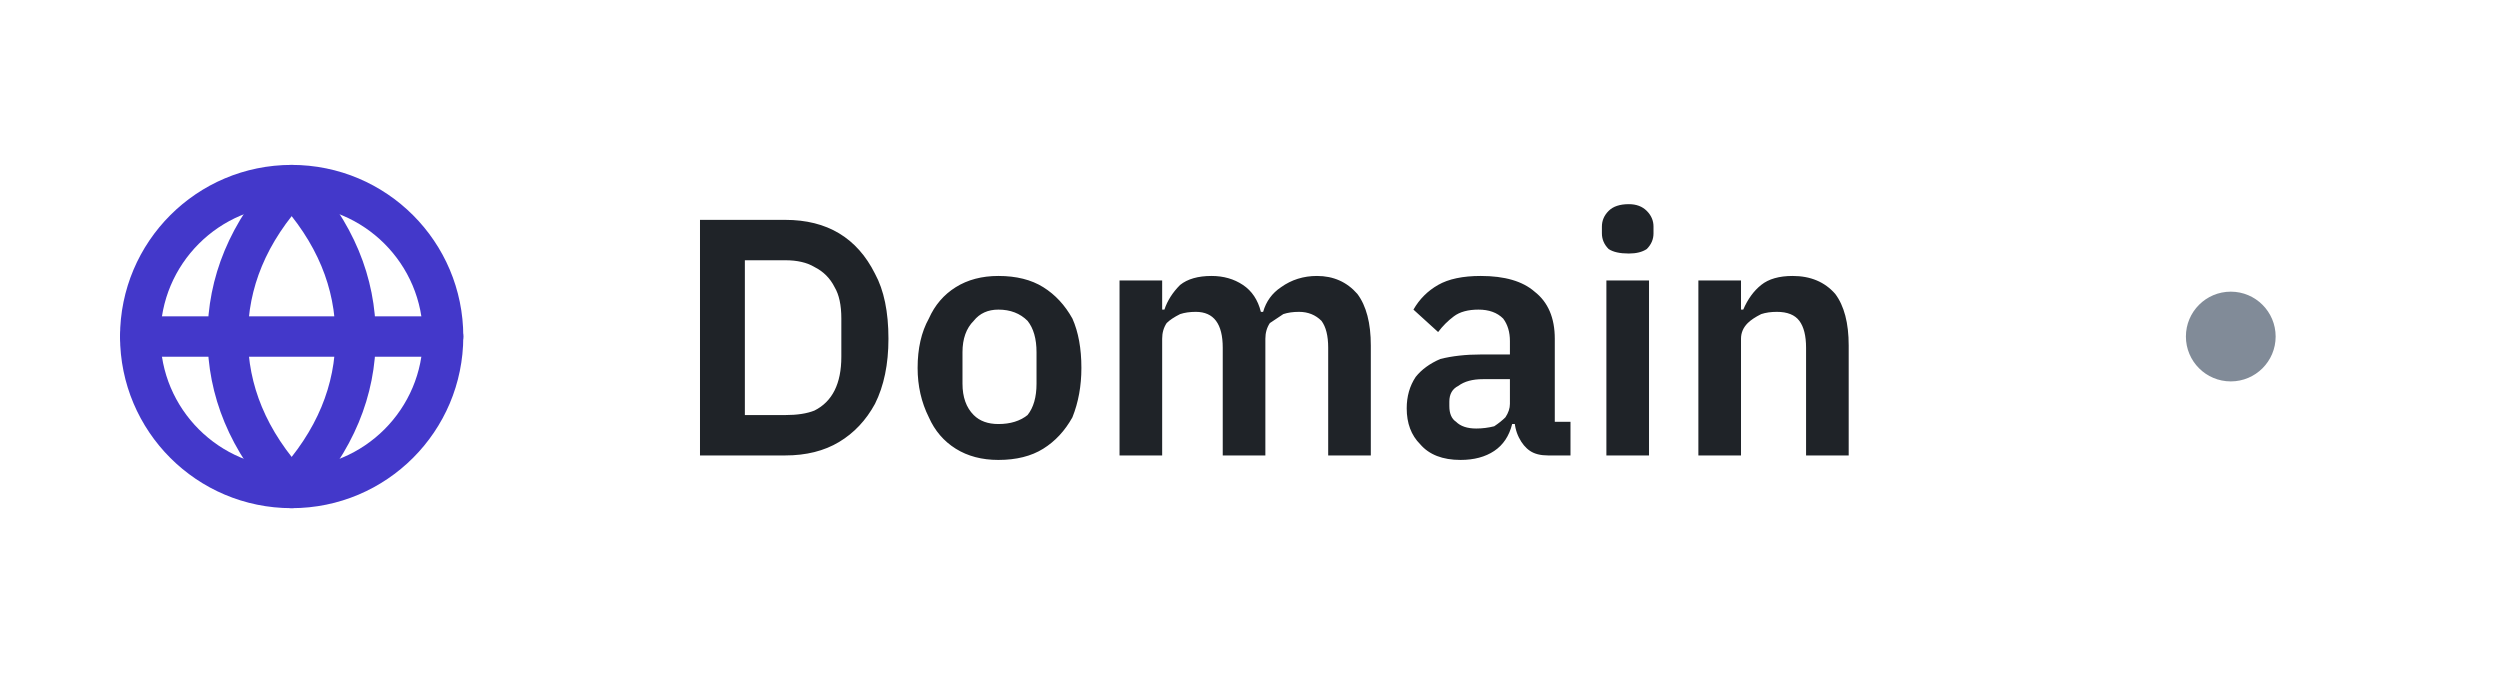
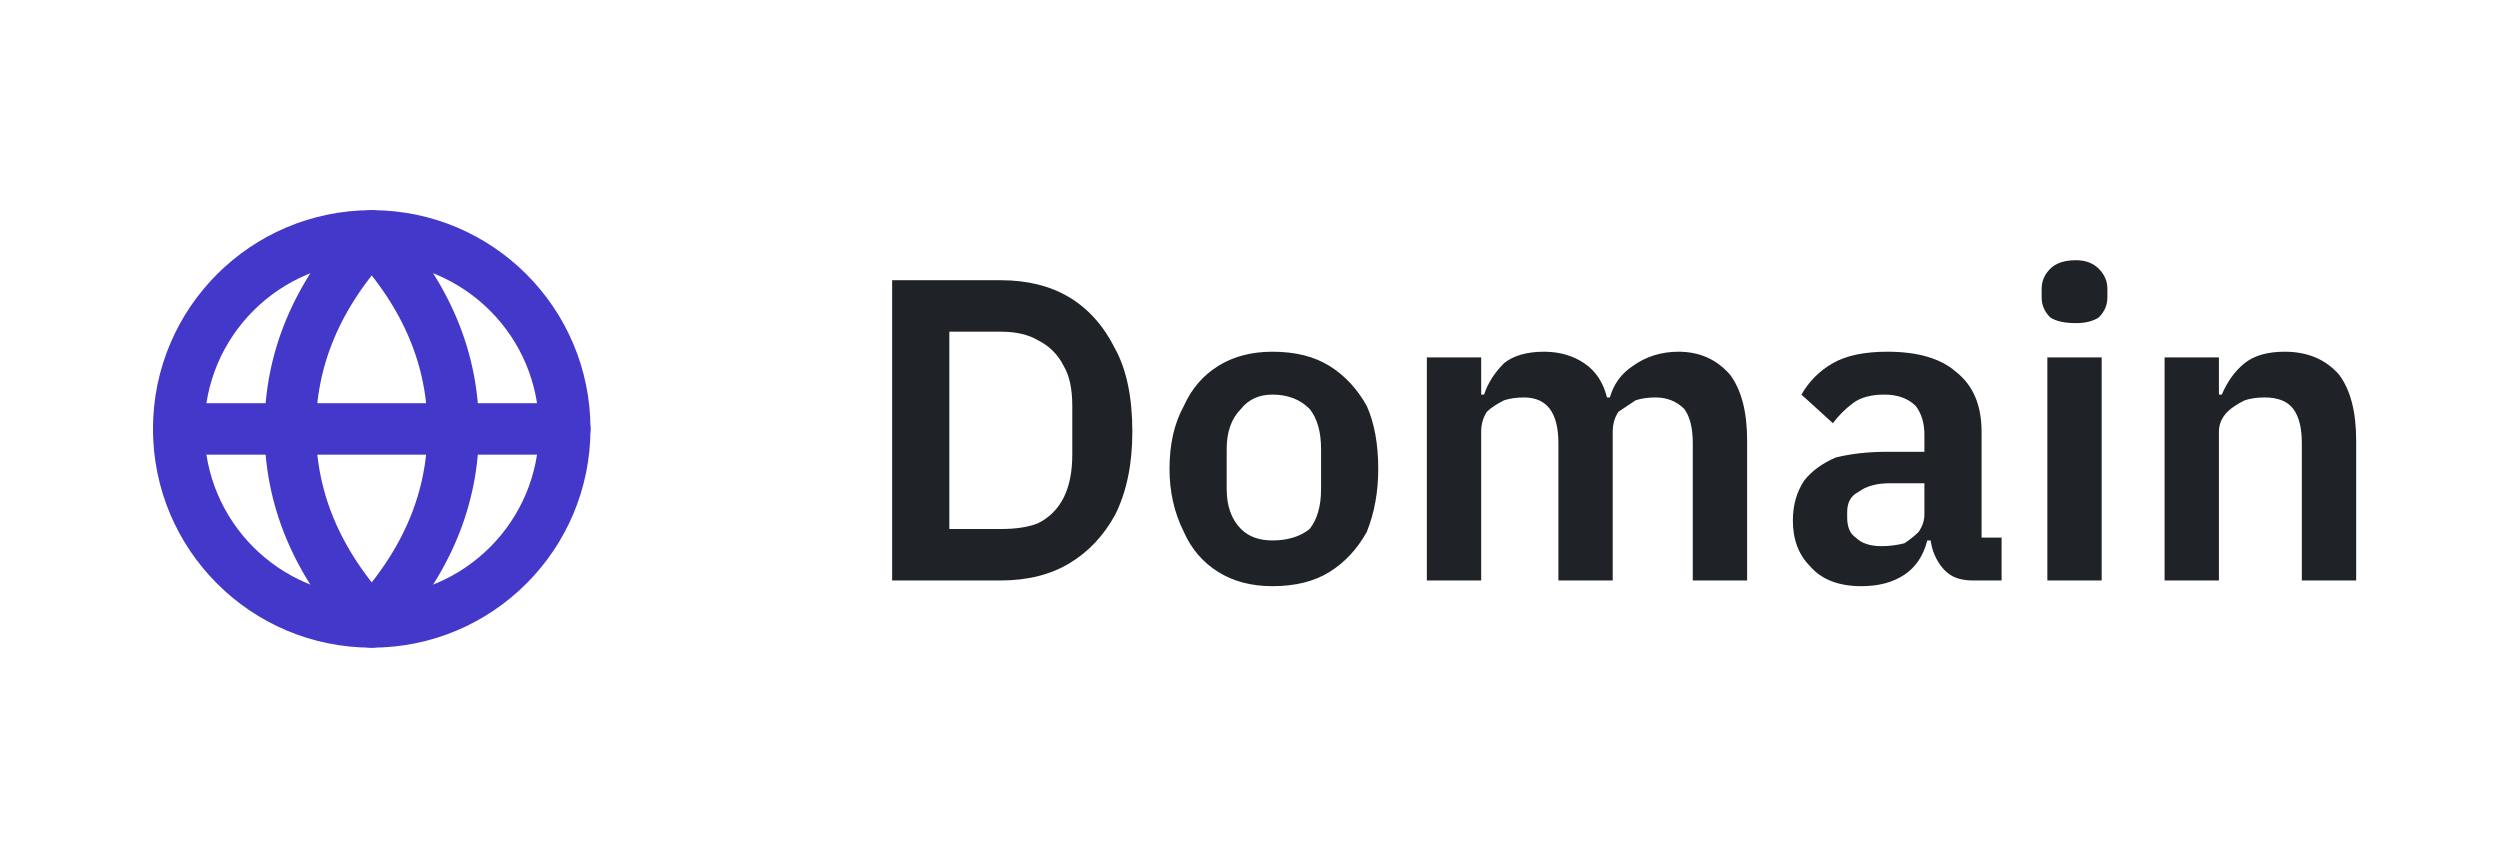
- <svg xmlns="http://www.w3.org/2000/svg" viewBox="0 0 111.43 30" width="111.43" height="30" role="img" aria-label="Domain">
+ <svg xmlns="http://www.w3.org/2000/svg" viewBox="0 0 87.43 30" width="87.43" height="30" role="img" aria-label="Domain">
  <g transform="translate(4 6) scale(0.75)" fill="none" stroke="#4338CA" stroke-width="2.4" stroke-linecap="round" stroke-linejoin="round">
    <circle cx="12" cy="12" r="9" />
    <path d="M3 12h18M12 3c2.6 2.8 3.8 5.8 3.8 9s-1.2 6.2-3.8 9c-2.6-2.8-3.8-5.8-3.8-9S9.4 5.8 12 3z" />
  </g>
  <path d="M31.2 20.3V9.8H35Q36.4 9.8 37.4 10.4Q38.4 11 39 12.2Q39.6 13.3 39.6 15.1Q39.6 16.8 39 18Q38.4 19.1 37.4 19.7Q36.4 20.3 35 20.3ZM33.2 18.5H35Q35.8 18.5 36.3 18.3Q36.9 18 37.2 17.4Q37.5 16.8 37.5 15.9V14.2Q37.5 13.3 37.2 12.8Q36.9 12.2 36.3 11.9Q35.8 11.6 35 11.6H33.2ZM44.5 20.5Q43.4 20.5 42.6 20Q41.8 19.5 41.4 18.6Q40.9 17.6 40.9 16.4Q40.9 15.1 41.4 14.2Q41.8 13.3 42.6 12.8Q43.4 12.3 44.5 12.3Q45.7 12.3 46.5 12.8Q47.3 13.3 47.8 14.2Q48.2 15.1 48.2 16.4Q48.2 17.6 47.8 18.6Q47.3 19.5 46.5 20Q45.7 20.5 44.5 20.5ZM44.5 18.9Q45.3 18.9 45.8 18.5Q46.2 18 46.2 17.1V15.7Q46.2 14.8 45.8 14.3Q45.3 13.8 44.5 13.8Q43.8 13.8 43.4 14.3Q42.9 14.8 42.9 15.7V17.1Q42.9 18 43.4 18.5Q43.8 18.9 44.5 18.9ZM51.8 20.3H49.9V12.5H51.8V13.8H51.9Q52.1 13.2 52.6 12.7Q53.1 12.3 54 12.3Q54.8 12.3 55.4 12.7Q56 13.1 56.2 13.9H56.3Q56.5 13.2 57.1 12.8Q57.8 12.3 58.7 12.3Q59.8 12.3 60.5 13.1Q61.1 13.9 61.1 15.4V20.3H59.2V15.5Q59.2 14.7 58.9 14.3Q58.5 13.9 57.9 13.9Q57.5 13.9 57.2 14Q56.9 14.2 56.6 14.4Q56.4 14.7 56.4 15.1V20.3H54.5V15.5Q54.5 14.7 54.2 14.3Q53.9 13.9 53.3 13.9Q52.9 13.9 52.6 14Q52.2 14.2 52 14.4Q51.8 14.7 51.8 15.1ZM70 20.3H69Q68.5 20.3 68.2 20.1Q67.9 19.9 67.7 19.5Q67.5 19.1 67.5 18.6V18.4L68 18.9H67.4Q67.2 19.7 66.6 20.1Q66 20.5 65.1 20.5Q63.9 20.5 63.3 19.8Q62.7 19.2 62.7 18.2Q62.7 17.4 63.1 16.8Q63.5 16.3 64.2 16Q65 15.8 66 15.8H67.3V15.2Q67.3 14.6 67 14.2Q66.6 13.8 65.9 13.8Q65.2 13.8 64.8 14.1Q64.4 14.4 64.1 14.8L63 13.8Q63.4 13.1 64.1 12.7Q64.8 12.3 66 12.3Q67.6 12.3 68.4 13Q69.3 13.7 69.3 15.1V18.8H70ZM67.3 16.9H66.1Q65.4 16.9 65 17.2Q64.6 17.4 64.6 17.9V18.1Q64.6 18.6 64.9 18.8Q65.2 19.1 65.8 19.1Q66.2 19.1 66.6 19Q66.9 18.8 67.1 18.6Q67.3 18.3 67.3 18ZM72.6 11.3Q72 11.3 71.7 11.1Q71.4 10.8 71.4 10.4V10.1Q71.4 9.7 71.7 9.4Q72 9.1 72.6 9.1Q73.1 9.1 73.4 9.4Q73.7 9.7 73.7 10.1V10.4Q73.7 10.8 73.4 11.1Q73.1 11.3 72.6 11.3ZM71.6 20.3V12.5H73.5V20.3ZM77.6 20.3H75.7V12.5H77.6V13.8H77.7Q78 13.1 78.5 12.7Q79 12.3 79.9 12.3Q81.1 12.3 81.8 13.1Q82.4 13.9 82.4 15.4V20.3H80.5V15.5Q80.5 14.7 80.2 14.3Q79.9 13.9 79.2 13.9Q78.8 13.9 78.5 14Q78.1 14.2 77.9 14.4Q77.6 14.7 77.6 15.1Z" fill="#1F2328" />
-   <circle cx="99.43" cy="15" r="2" fill="#818B98" />
</svg>
